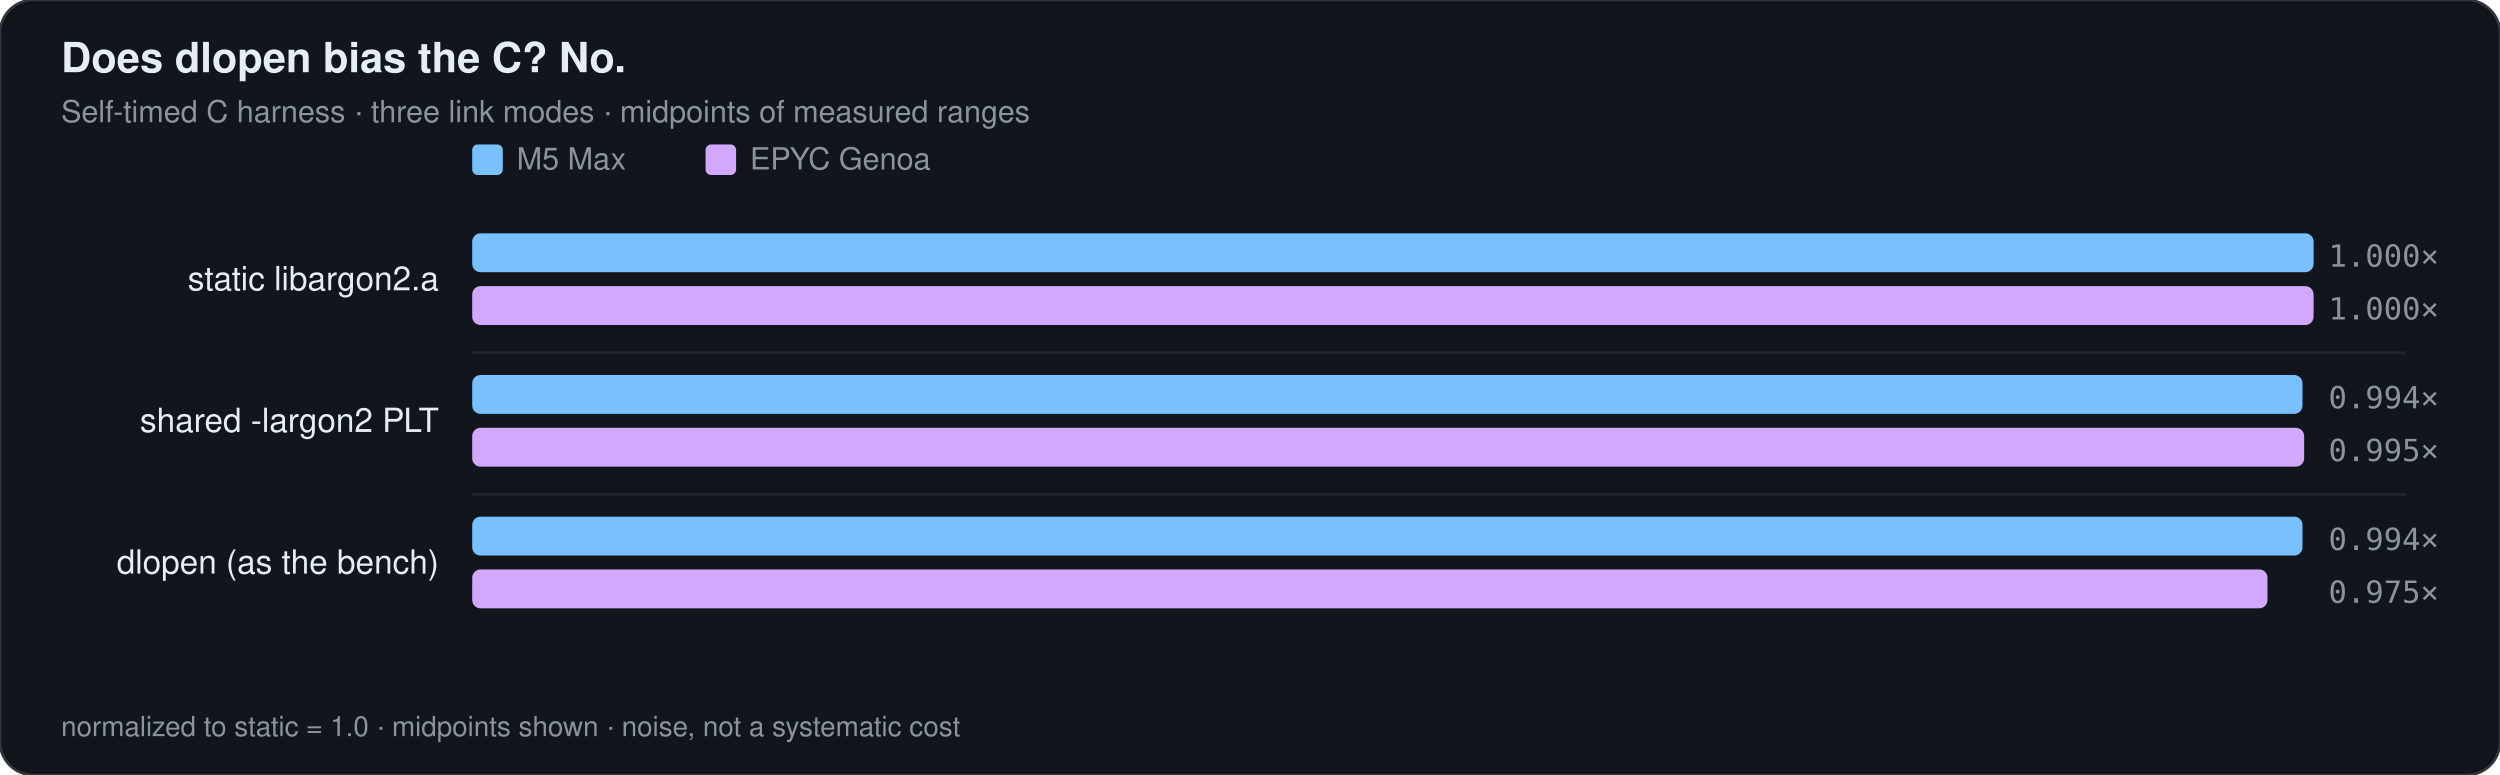
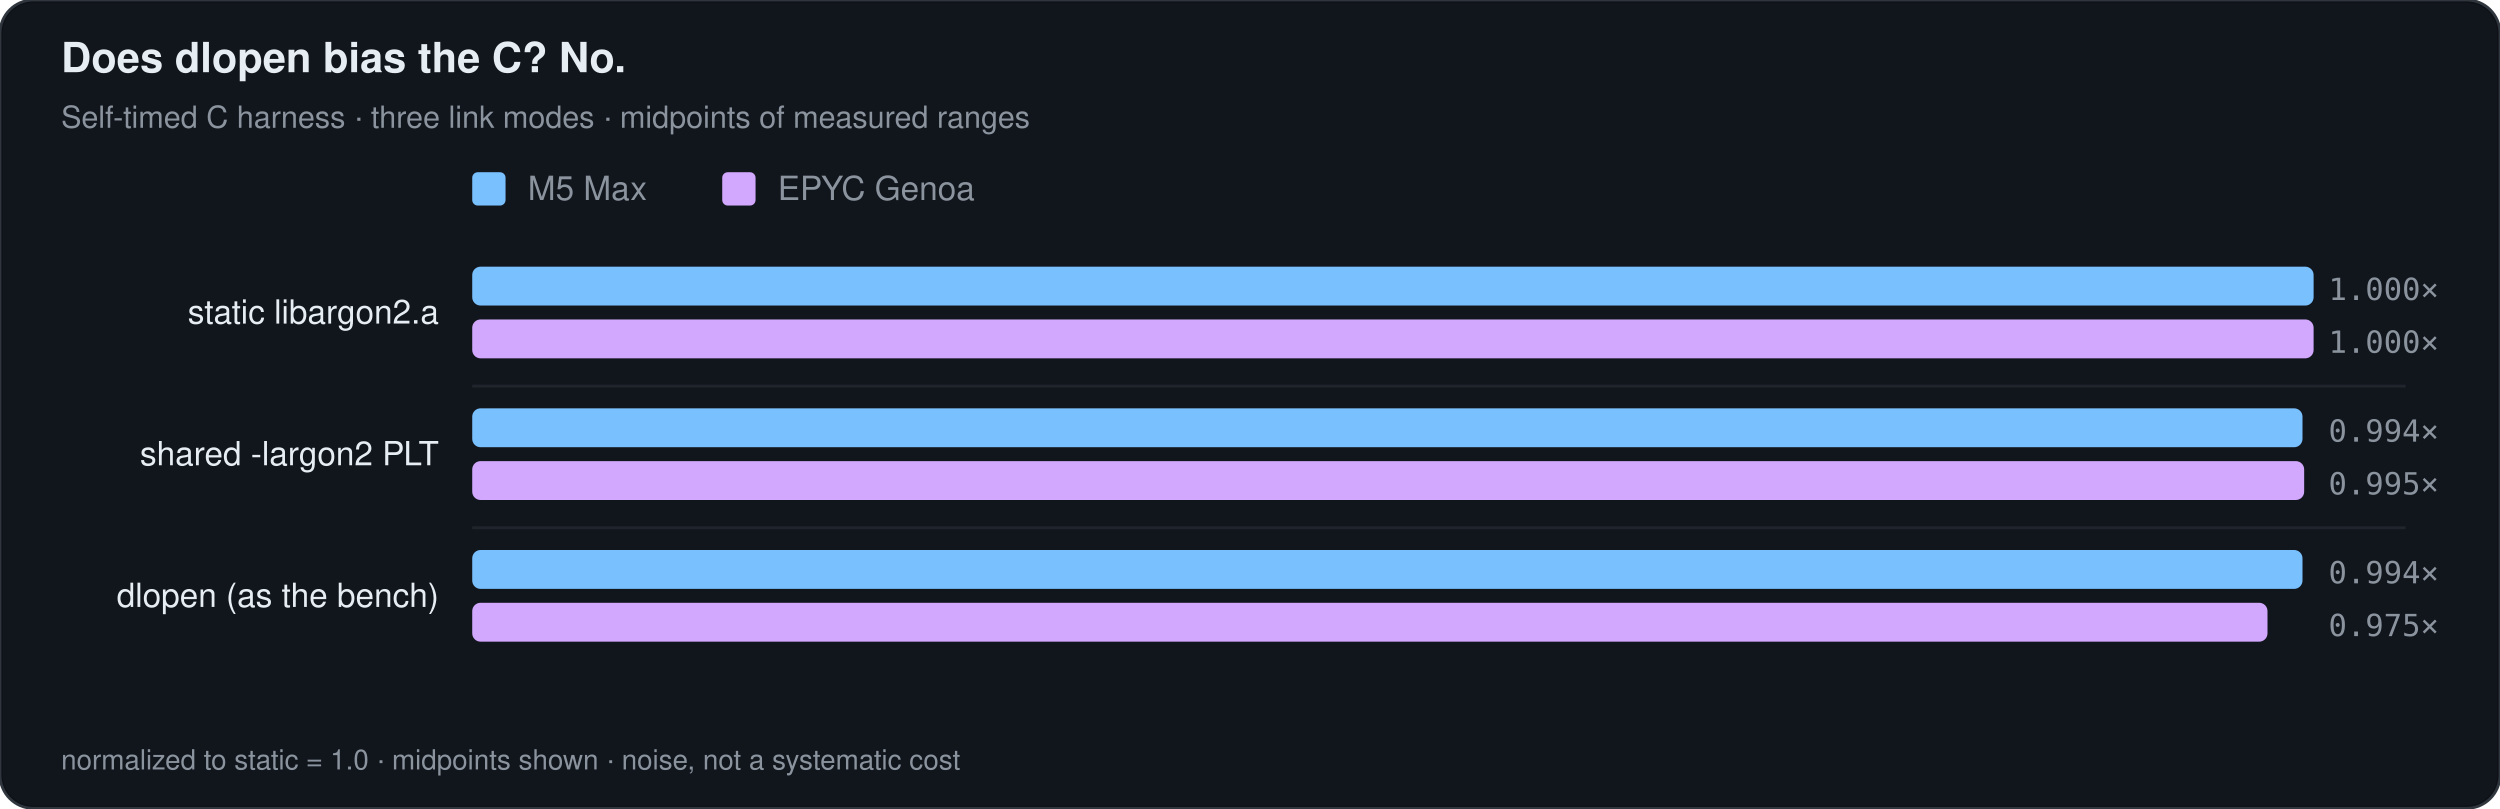
- <svg xmlns="http://www.w3.org/2000/svg" width="900" height="279" viewBox="0 0 900 279" role="img" aria-label="Does dlopen bias the C?  No.">
-   <rect width="900" height="279" rx="12" fill="#0d1117" stroke="#30363d" stroke-width="1" />
-   <rect x="1" y="1" width="898" height="277" rx="11" fill="#161b22" opacity="0.4" />
+ <svg xmlns="http://www.w3.org/2000/svg" width="900" height="291" viewBox="0 0 900 291" role="img" aria-label="Does dlopen bias the C?  No.">
+   <rect width="900" height="291" rx="12" fill="#0d1117" stroke="#30363d" stroke-width="1" />
+   <rect x="1" y="1" width="898" height="289" rx="11" fill="#161b22" opacity="0.4" />
  <text x="22" y="26" fill="#e6edf3" font-size="15" font-weight="600" font-family="ui-sans-serif,system-ui,-apple-system,Segoe UI,Helvetica,Arial,sans-serif">Does dlopen bias the C?  No.</text>
-   <text x="22" y="44" fill="#8b949e" font-size="11" font-family="ui-sans-serif,system-ui,-apple-system,Segoe UI,Helvetica,Arial,sans-serif">Self-timed C harness · three link modes · midpoints of measured ranges</text>
-   <rect x="170" y="52" width="11" height="11" rx="2" fill="#79c0ff" />
-   <text x="186" y="61" fill="#8b949e" font-size="11" font-family="ui-sans-serif,system-ui,-apple-system,Segoe UI,Helvetica,Arial,sans-serif">M5 Max</text>
-   <rect x="254" y="52" width="11" height="11" rx="2" fill="#d2a8ff" />
-   <text x="270" y="61" fill="#8b949e" font-size="11" font-family="ui-sans-serif,system-ui,-apple-system,Segoe UI,Helvetica,Arial,sans-serif">EPYC Genoa</text>
-   <text x="158" y="104.5" text-anchor="end" fill="#e6edf3" font-size="12" font-family="ui-sans-serif,system-ui,-apple-system,Segoe UI,Helvetica,Arial,sans-serif">static  libargon2.a</text>
-   <rect x="170.0" y="84.0" width="662.9" height="14" rx="3" fill="#79c0ff">
-     <animate attributeName="width" values="0;0;662.9" dur="0.81s" begin="0s" fill="freeze" calcMode="spline" keyTimes="0;0.074;1" keySplines="0 0 1 1;0.25 0.1 0.25 1" />
+   <text x="22" y="46" fill="#8b949e" font-size="11" font-family="ui-sans-serif,system-ui,-apple-system,Segoe UI,Helvetica,Arial,sans-serif">Self-timed C harness · three link modes · midpoints of measured ranges</text>
+   <rect x="170" y="62" width="12" height="12" rx="2" fill="#79c0ff" />
+   <text x="190" y="72" fill="#8b949e" font-size="12" font-family="ui-sans-serif,system-ui,-apple-system,Segoe UI,Helvetica,Arial,sans-serif">M5 Max</text>
+   <rect x="260" y="62" width="12" height="12" rx="2" fill="#d2a8ff" />
+   <text x="280" y="72" fill="#8b949e" font-size="12" font-family="ui-sans-serif,system-ui,-apple-system,Segoe UI,Helvetica,Arial,sans-serif">EPYC Genoa</text>
+   <text x="158" y="116.5" text-anchor="end" fill="#e6edf3" font-size="12" font-family="ui-sans-serif,system-ui,-apple-system,Segoe UI,Helvetica,Arial,sans-serif">static  libargon2.a</text>
+   <rect x="170.0" y="96.0" width="662.9" height="14" rx="3" fill="#79c0ff">
+     <animate attributeName="width" values="0;0;662.9;662.9" dur="2.37s" begin="0s" repeatCount="indefinite" calcMode="spline" keyTimes="0;0.072;0.430;1.000" keySplines="0 0 1 1;0.25 0.1 0.25 1;0 0 1 1" />
  </rect>
-   <text x="878.0" y="96.0" text-anchor="end" fill="#8b949e" font-size="11" font-weight="400" font-family="ui-monospace,SFMono-Regular,Menlo,Consolas,monospace" opacity="1">
-     <animate attributeName="opacity" values="0;0;1" dur="0.86s" begin="0s" fill="freeze" keyTimes="0;0.593;1" />1.000×</text>
-   <rect x="170.0" y="103.0" width="662.9" height="14" rx="3" fill="#d2a8ff">
-     <animate attributeName="width" values="0;0;662.9" dur="0.85s" begin="0s" fill="freeze" calcMode="spline" keyTimes="0;0.118;1" keySplines="0 0 1 1;0.25 0.1 0.25 1" />
+   <text x="878.0" y="108.0" text-anchor="end" fill="#8b949e" font-size="11" font-weight="400" font-family="ui-monospace,SFMono-Regular,Menlo,Consolas,monospace" opacity="1">
+     <animate attributeName="opacity" values="0;0;1;1" dur="2.92s" begin="0s" repeatCount="indefinite" keyTimes="0;0.247;0.366;1" />1.000×</text>
+   <rect x="170.0" y="115.0" width="662.9" height="14" rx="3" fill="#d2a8ff">
+     <animate attributeName="width" values="0;0;662.9;662.9" dur="2.41s" begin="0s" repeatCount="indefinite" calcMode="spline" keyTimes="0;0.085;0.439;1.000" keySplines="0 0 1 1;0.25 0.1 0.25 1;0 0 1 1" />
  </rect>
-   <text x="878.0" y="115.0" text-anchor="end" fill="#8b949e" font-size="11" font-weight="400" font-family="ui-monospace,SFMono-Regular,Menlo,Consolas,monospace" opacity="1">
-     <animate attributeName="opacity" values="0;0;1" dur="0.90s" begin="0s" fill="freeze" keyTimes="0;0.611;1" />1.000×</text>
-   <line x1="170" y1="127.0" x2="866" y2="127.0" stroke="#30363d" stroke-width="1" opacity="0.5" />
-   <text x="158" y="155.5" text-anchor="end" fill="#e6edf3" font-size="12" font-family="ui-sans-serif,system-ui,-apple-system,Segoe UI,Helvetica,Arial,sans-serif">shared  -largon2 PLT</text>
-   <rect x="170.0" y="135.0" width="658.9" height="14" rx="3" fill="#79c0ff">
-     <animate attributeName="width" values="0;0;658.9" dur="0.89s" begin="0s" fill="freeze" calcMode="spline" keyTimes="0;0.157;1" keySplines="0 0 1 1;0.25 0.1 0.25 1" />
+   <text x="878.0" y="127.0" text-anchor="end" fill="#8b949e" font-size="11" font-weight="400" font-family="ui-monospace,SFMono-Regular,Menlo,Consolas,monospace" opacity="1">
+     <animate attributeName="opacity" values="0;0;1;1" dur="2.96s" begin="0s" repeatCount="indefinite" keyTimes="0;0.255;0.374;1" />1.000×</text>
+   <line x1="170" y1="139.0" x2="866" y2="139.0" stroke="#30363d" stroke-width="1" opacity="0.5" />
+   <text x="158" y="167.5" text-anchor="end" fill="#e6edf3" font-size="12" font-family="ui-sans-serif,system-ui,-apple-system,Segoe UI,Helvetica,Arial,sans-serif">shared  -largon2 PLT</text>
+   <rect x="170.0" y="147.0" width="658.9" height="14" rx="3" fill="#79c0ff">
+     <animate attributeName="width" values="0;0;658.9;658.9" dur="2.44s" begin="0s" repeatCount="indefinite" calcMode="spline" keyTimes="0;0.098;0.447;1.000" keySplines="0 0 1 1;0.25 0.1 0.25 1;0 0 1 1" />
  </rect>
-   <text x="878.0" y="147.0" text-anchor="end" fill="#8b949e" font-size="11" font-weight="400" font-family="ui-monospace,SFMono-Regular,Menlo,Consolas,monospace" opacity="1">
-     <animate attributeName="opacity" values="0;0;1" dur="0.94s" begin="0s" fill="freeze" keyTimes="0;0.628;1" />0.994×</text>
-   <rect x="170.0" y="154.0" width="659.5" height="14" rx="3" fill="#d2a8ff">
-     <animate attributeName="width" values="0;0;659.5" dur="0.93s" begin="0s" fill="freeze" calcMode="spline" keyTimes="0;0.194;1" keySplines="0 0 1 1;0.25 0.1 0.25 1" />
+   <text x="878.0" y="159.0" text-anchor="end" fill="#8b949e" font-size="11" font-weight="400" font-family="ui-monospace,SFMono-Regular,Menlo,Consolas,monospace" opacity="1">
+     <animate attributeName="opacity" values="0;0;1;1" dur="2.99s" begin="0s" repeatCount="indefinite" keyTimes="0;0.264;0.381;1" />0.994×</text>
+   <rect x="170.0" y="166.0" width="659.5" height="14" rx="3" fill="#d2a8ff">
+     <animate attributeName="width" values="0;0;659.5;659.5" dur="2.48s" begin="0s" repeatCount="indefinite" calcMode="spline" keyTimes="0;0.111;0.455;1.000" keySplines="0 0 1 1;0.25 0.1 0.25 1;0 0 1 1" />
  </rect>
-   <text x="878.0" y="166.0" text-anchor="end" fill="#8b949e" font-size="11" font-weight="400" font-family="ui-monospace,SFMono-Regular,Menlo,Consolas,monospace" opacity="1">
-     <animate attributeName="opacity" values="0;0;1" dur="0.98s" begin="0s" fill="freeze" keyTimes="0;0.643;1" />0.995×</text>
-   <line x1="170" y1="178.0" x2="866" y2="178.0" stroke="#30363d" stroke-width="1" opacity="0.5" />
-   <text x="158" y="206.5" text-anchor="end" fill="#e6edf3" font-size="12" font-family="ui-sans-serif,system-ui,-apple-system,Segoe UI,Helvetica,Arial,sans-serif">dlopen  (as the bench)</text>
-   <rect x="170.0" y="186.0" width="658.9" height="14" rx="3" fill="#79c0ff">
-     <animate attributeName="width" values="0;0;658.9" dur="0.97s" begin="0s" fill="freeze" calcMode="spline" keyTimes="0;0.227;1" keySplines="0 0 1 1;0.25 0.1 0.25 1" />
+   <text x="878.0" y="178.0" text-anchor="end" fill="#8b949e" font-size="11" font-weight="400" font-family="ui-monospace,SFMono-Regular,Menlo,Consolas,monospace" opacity="1">
+     <animate attributeName="opacity" values="0;0;1;1" dur="3.03s" begin="0s" repeatCount="indefinite" keyTimes="0;0.273;0.388;1" />0.995×</text>
+   <line x1="170" y1="190.0" x2="866" y2="190.0" stroke="#30363d" stroke-width="1" opacity="0.5" />
+   <text x="158" y="218.5" text-anchor="end" fill="#e6edf3" font-size="12" font-family="ui-sans-serif,system-ui,-apple-system,Segoe UI,Helvetica,Arial,sans-serif">dlopen  (as the bench)</text>
+   <rect x="170.0" y="198.0" width="658.9" height="14" rx="3" fill="#79c0ff">
+     <animate attributeName="width" values="0;0;658.9;658.9" dur="2.51s" begin="0s" repeatCount="indefinite" calcMode="spline" keyTimes="0;0.124;0.462;1.000" keySplines="0 0 1 1;0.25 0.1 0.25 1;0 0 1 1" />
  </rect>
-   <text x="878.0" y="198.0" text-anchor="end" fill="#8b949e" font-size="11" font-weight="400" font-family="ui-monospace,SFMono-Regular,Menlo,Consolas,monospace" opacity="1">
-     <animate attributeName="opacity" values="0;0;1" dur="1.02s" begin="0s" fill="freeze" keyTimes="0;0.657;1" />0.994×</text>
-   <rect x="170.0" y="205.0" width="646.3" height="14" rx="3" fill="#d2a8ff">
-     <animate attributeName="width" values="0;0;646.3" dur="1.01s" begin="0s" fill="freeze" calcMode="spline" keyTimes="0;0.257;1" keySplines="0 0 1 1;0.25 0.1 0.25 1" />
+   <text x="878.0" y="210.0" text-anchor="end" fill="#8b949e" font-size="11" font-weight="400" font-family="ui-monospace,SFMono-Regular,Menlo,Consolas,monospace" opacity="1">
+     <animate attributeName="opacity" values="0;0;1;1" dur="3.06s" begin="0s" repeatCount="indefinite" keyTimes="0;0.281;0.395;1" />0.994×</text>
+   <rect x="170.0" y="217.0" width="646.3" height="14" rx="3" fill="#d2a8ff">
+     <animate attributeName="width" values="0;0;646.3;646.3" dur="2.54s" begin="0s" repeatCount="indefinite" calcMode="spline" keyTimes="0;0.136;0.470;1.000" keySplines="0 0 1 1;0.25 0.1 0.25 1;0 0 1 1" />
  </rect>
-   <text x="878.0" y="217.0" text-anchor="end" fill="#8b949e" font-size="11" font-weight="400" font-family="ui-monospace,SFMono-Regular,Menlo,Consolas,monospace" opacity="1">
-     <animate attributeName="opacity" values="0;0;1" dur="1.06s" begin="0s" fill="freeze" keyTimes="0;0.670;1" />0.975×</text>
-   <text x="22" y="265" fill="#8b949e" font-size="10" font-family="ui-sans-serif,system-ui,-apple-system,Segoe UI,Helvetica,Arial,sans-serif">normalized to static = 1.0 · midpoints shown · noise, not a systematic cost</text>
+   <text x="878.0" y="229.0" text-anchor="end" fill="#8b949e" font-size="11" font-weight="400" font-family="ui-monospace,SFMono-Regular,Menlo,Consolas,monospace" opacity="1">
+     <animate attributeName="opacity" values="0;0;1;1" dur="3.10s" begin="0s" repeatCount="indefinite" keyTimes="0;0.289;0.402;1" />0.975×</text>
+   <text x="22" y="277" fill="#8b949e" font-size="10" font-family="ui-sans-serif,system-ui,-apple-system,Segoe UI,Helvetica,Arial,sans-serif">normalized to static = 1.0 · midpoints shown · noise, not a systematic cost</text>
</svg>
